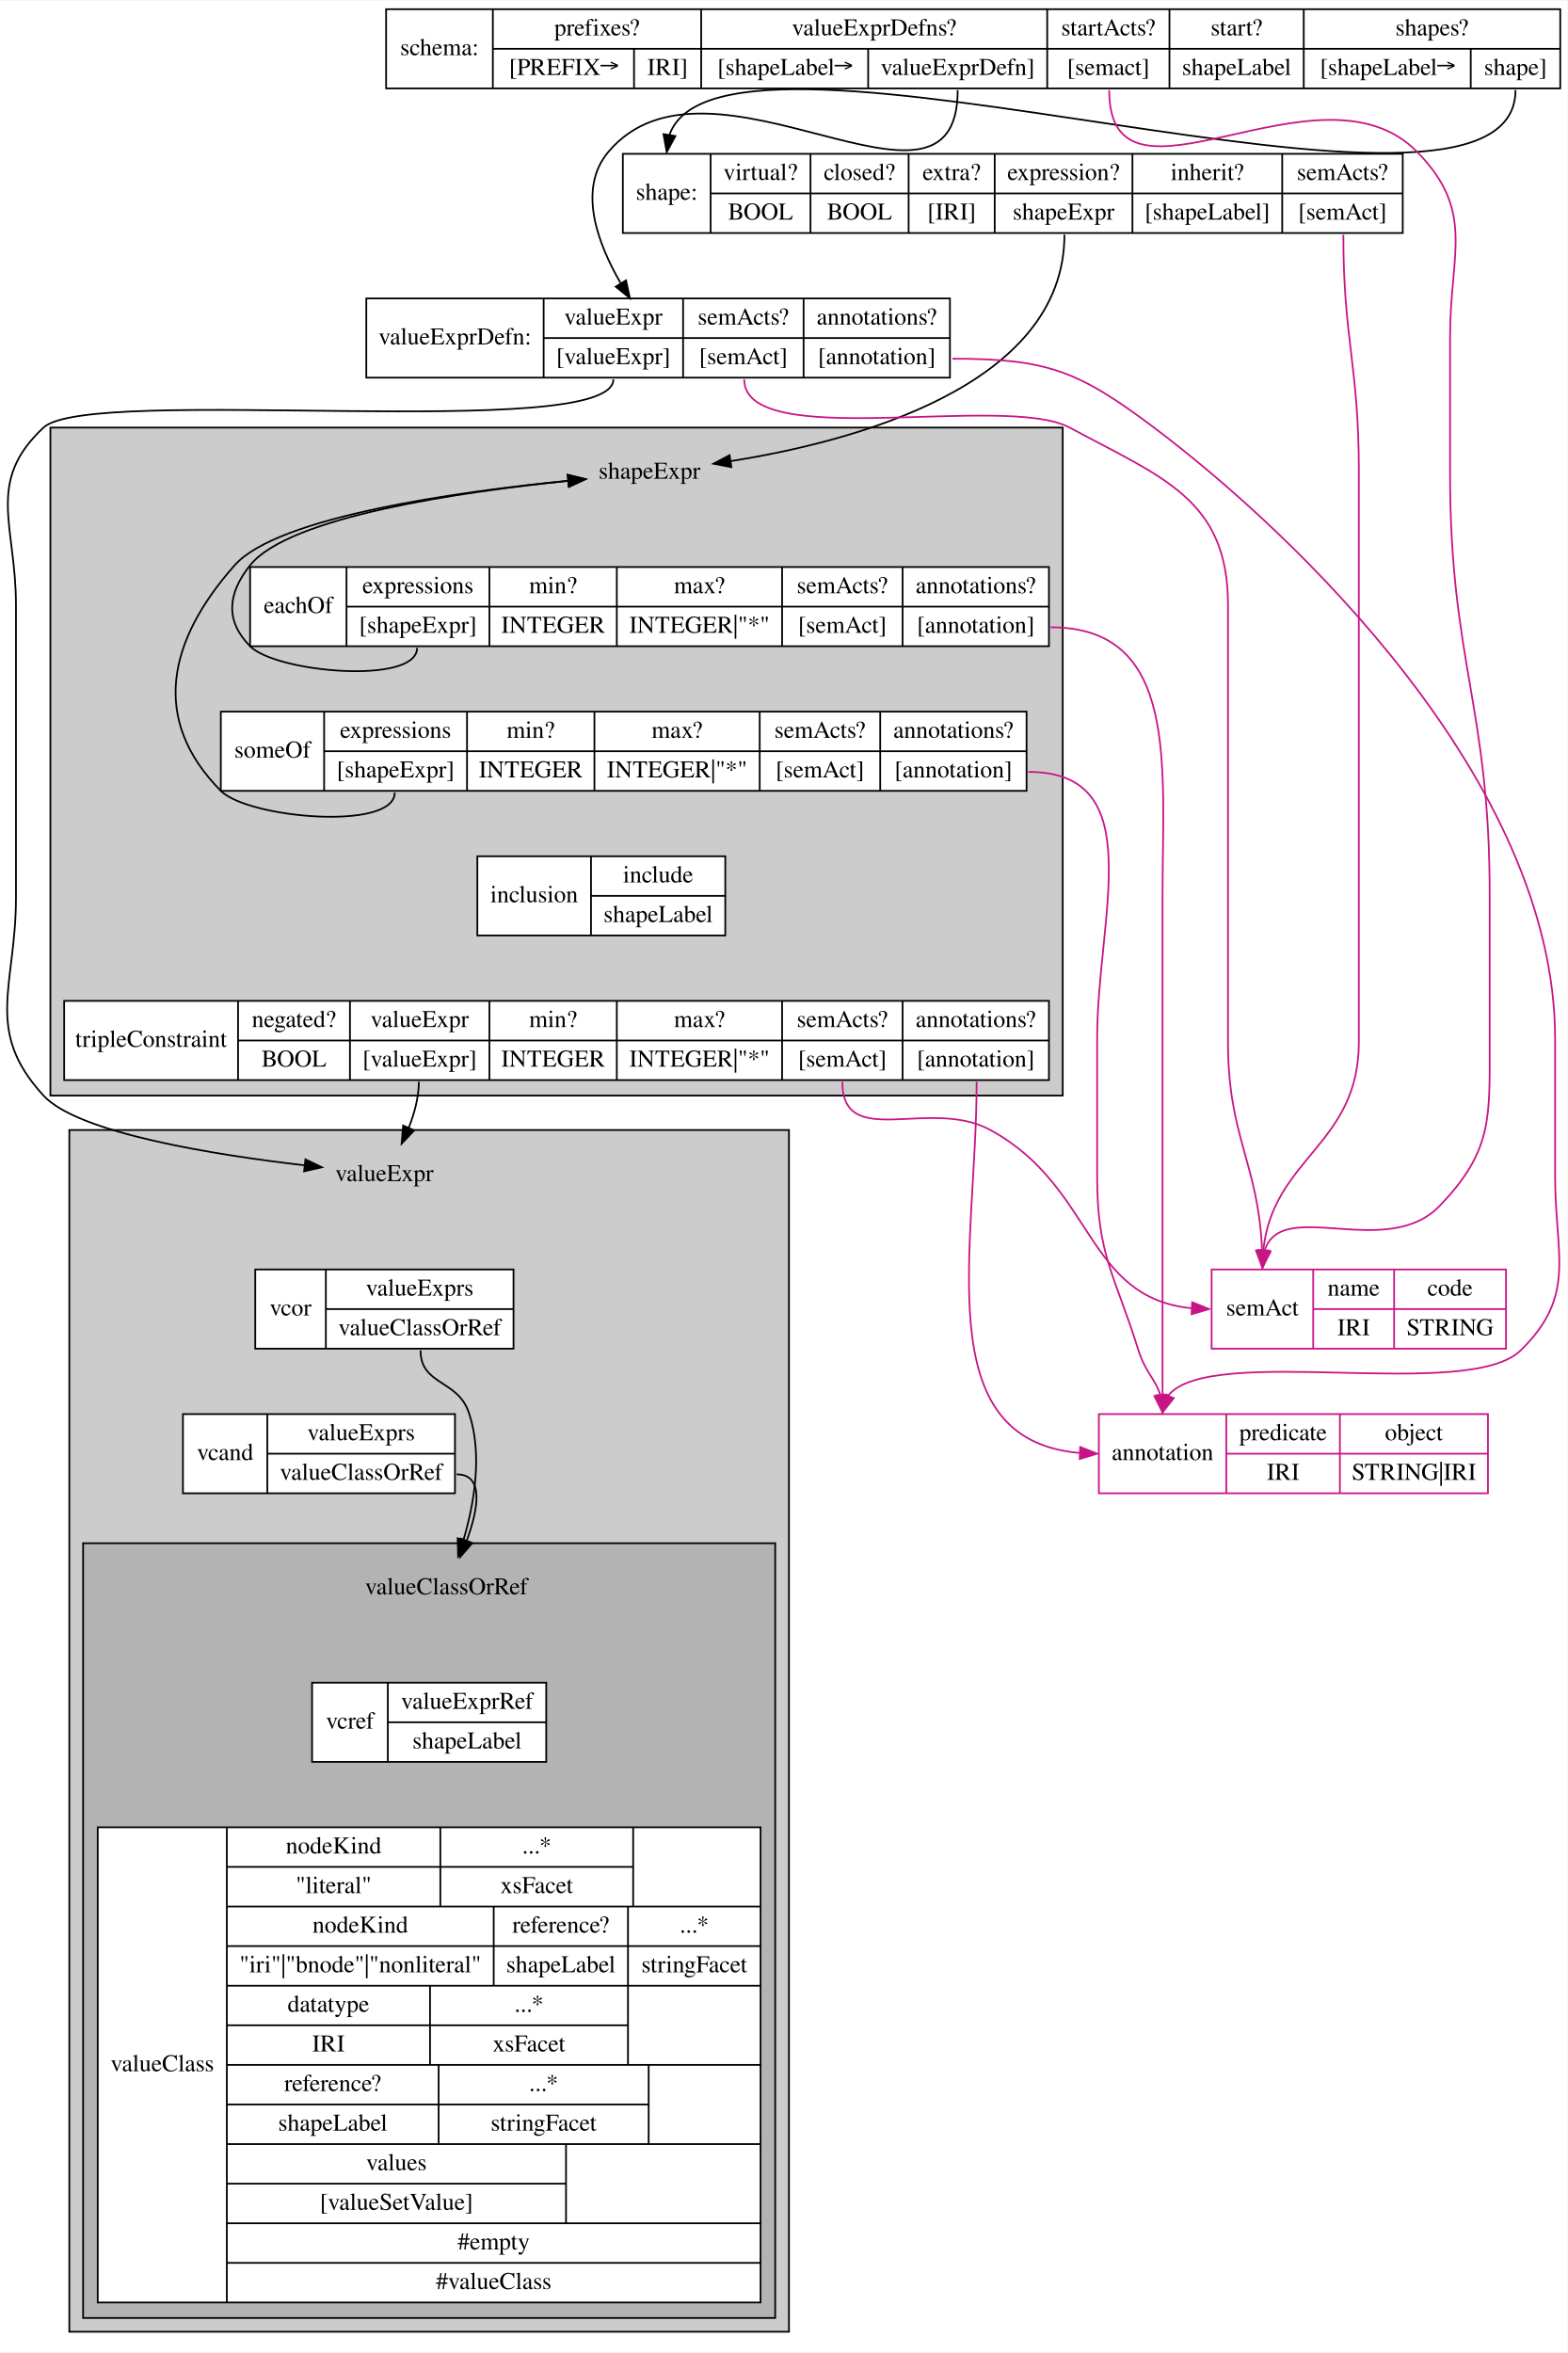
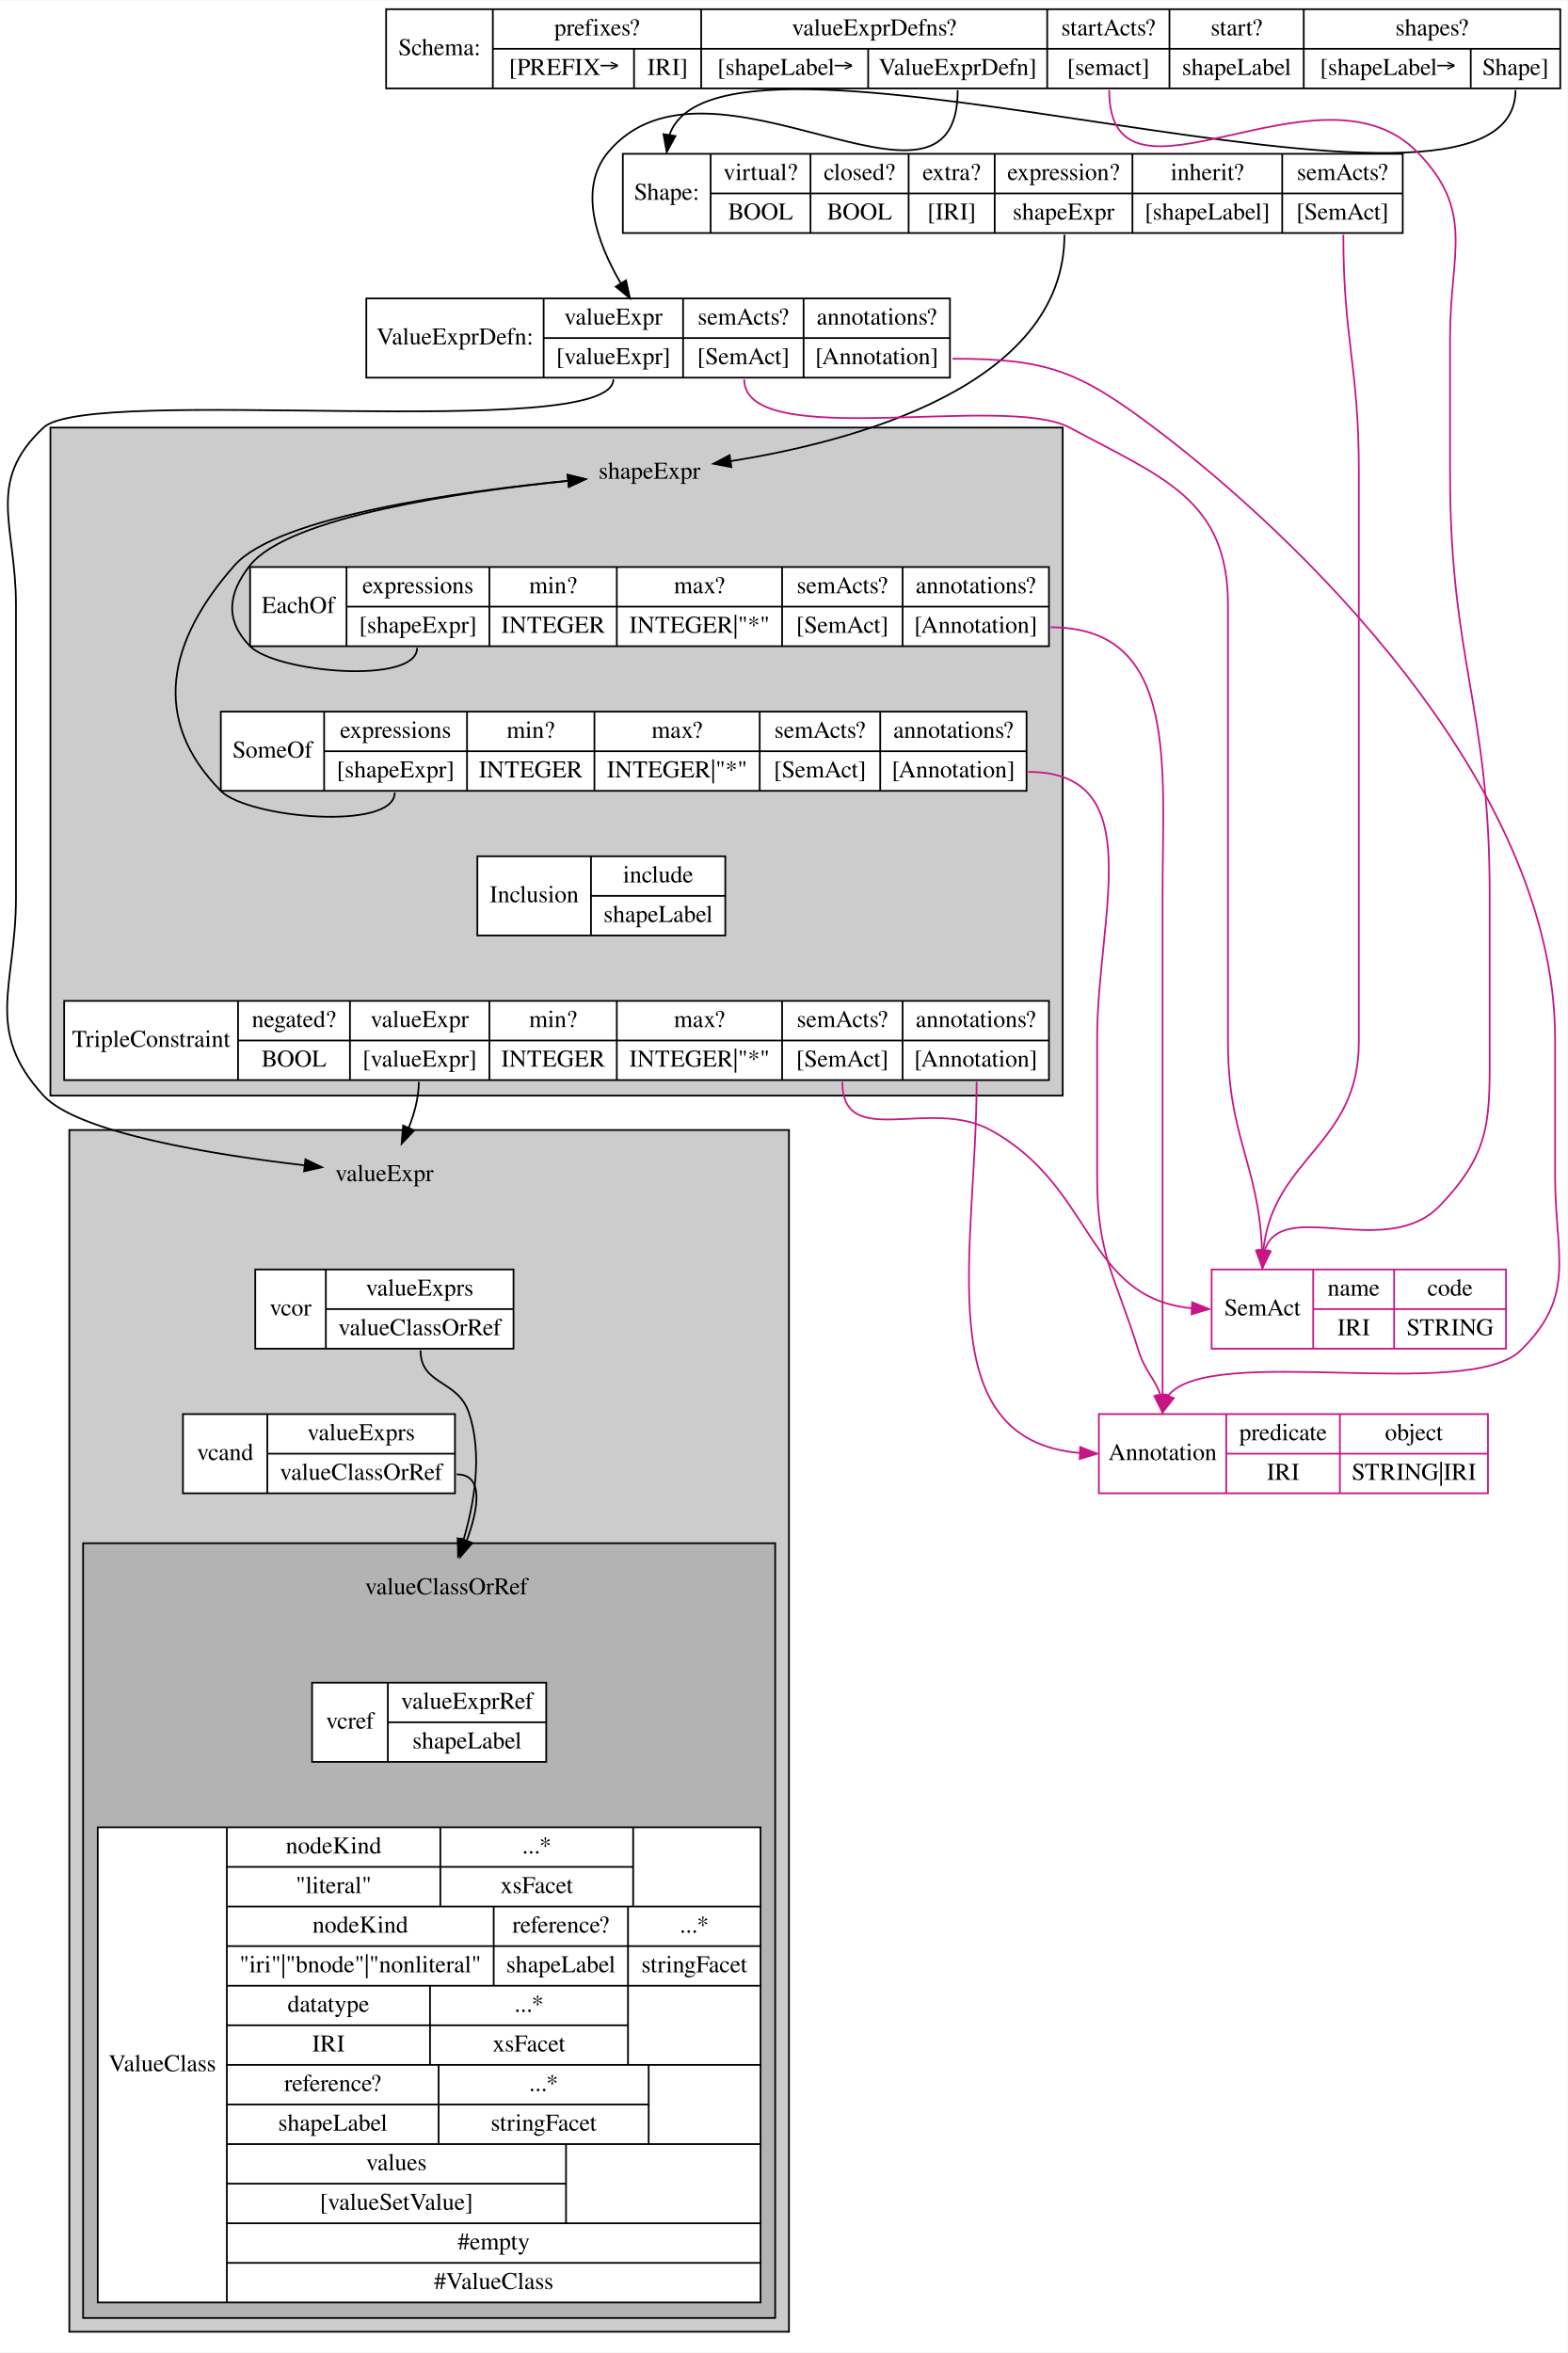
<svg xmlns="http://www.w3.org/2000/svg" width="910pt" height="1366pt" viewBox="0.00 0.00 910.46 1366.00">
  <g id="graph0" class="graph" transform="scale(1 1) rotate(0) translate(4 1362)">
    <polygon fill="white" stroke="none" points="-4,4 -4,-1362 906.456,-1362 906.456,4 -4,4" />
    <g id="clust1" class="cluster">
      <polygon fill="#cccccc" stroke="black" points="25.269,-726 25.269,-1114 613.269,-1114 613.269,-726 25.269,-726" />
    </g>
    <g id="clust2" class="cluster">
      <polygon fill="#cccccc" stroke="black" points="36.269,-8 36.269,-706 454.269,-706 454.269,-8 36.269,-8" />
    </g>
    <g id="clust3" class="cluster">
      <polygon fill="#b3b3b3" stroke="black" points="44.269,-16 44.269,-466 446.269,-466 446.269,-16 44.269,-16" />
    </g>
    <g id="node1" class="node">
      <polygon fill="none" stroke="black" points="220.269,-1311 220.269,-1357 902.269,-1357 902.269,-1311 220.269,-1311" />
-       <text text-anchor="middle" x="251.269" y="-1330.3" font-family="Times,serif" font-size="14.00">schema:</text>
+       <text text-anchor="middle" x="251.269" y="-1330.3" font-family="Times,serif" font-size="14.00">Schema:</text>
      <polyline fill="none" stroke="black" points="282.269,-1311 282.269,-1357 " />
      <text text-anchor="middle" x="342.769" y="-1341.8" font-family="Times,serif" font-size="14.00">prefixes?</text>
      <polyline fill="none" stroke="black" points="282.269,-1334 403.269,-1334 " />
      <text text-anchor="middle" x="323.269" y="-1318.8" font-family="Times,serif" font-size="14.00">[PREFIX→</text>
      <polyline fill="none" stroke="black" points="364.269,-1311 364.269,-1334 " />
      <text text-anchor="middle" x="383.769" y="-1318.8" font-family="Times,serif" font-size="14.00">IRI]</text>
      <polyline fill="none" stroke="black" points="403.269,-1311 403.269,-1357 " />
      <text text-anchor="middle" x="503.769" y="-1341.8" font-family="Times,serif" font-size="14.00">valueExprDefns?</text>
      <polyline fill="none" stroke="black" points="403.269,-1334 604.269,-1334 " />
      <text text-anchor="middle" x="451.769" y="-1318.8" font-family="Times,serif" font-size="14.00">[shapeLabel→</text>
      <polyline fill="none" stroke="black" points="500.269,-1311 500.269,-1334 " />
-       <text text-anchor="middle" x="552.269" y="-1318.8" font-family="Times,serif" font-size="14.00">valueExprDefn]</text>
+       <text text-anchor="middle" x="552.269" y="-1318.8" font-family="Times,serif" font-size="14.00">ValueExprDefn]</text>
      <polyline fill="none" stroke="black" points="604.269,-1311 604.269,-1357 " />
      <text text-anchor="middle" x="639.769" y="-1341.8" font-family="Times,serif" font-size="14.00">startActs?</text>
      <polyline fill="none" stroke="black" points="604.269,-1334 675.269,-1334 " />
      <text text-anchor="middle" x="639.769" y="-1318.8" font-family="Times,serif" font-size="14.00">[semact]</text>
      <polyline fill="none" stroke="black" points="675.269,-1311 675.269,-1357 " />
      <text text-anchor="middle" x="714.269" y="-1341.8" font-family="Times,serif" font-size="14.00">start?</text>
      <polyline fill="none" stroke="black" points="675.269,-1334 753.269,-1334 " />
      <text text-anchor="middle" x="714.269" y="-1318.8" font-family="Times,serif" font-size="14.00">shapeLabel</text>
      <polyline fill="none" stroke="black" points="753.269,-1311 753.269,-1357 " />
      <text text-anchor="middle" x="827.769" y="-1341.8" font-family="Times,serif" font-size="14.00">shapes?</text>
      <polyline fill="none" stroke="black" points="753.269,-1334 902.269,-1334 " />
      <text text-anchor="middle" x="801.769" y="-1318.8" font-family="Times,serif" font-size="14.00">[shapeLabel→</text>
      <polyline fill="none" stroke="black" points="850.269,-1311 850.269,-1334 " />
-       <text text-anchor="middle" x="876.269" y="-1318.8" font-family="Times,serif" font-size="14.00">shape]</text>
+       <text text-anchor="middle" x="876.269" y="-1318.8" font-family="Times,serif" font-size="14.00">Shape]</text>
    </g>
    <g id="node2" class="node">
      <polygon fill="none" stroke="black" points="357.769,-1227 357.769,-1273 810.769,-1273 810.769,-1227 357.769,-1227" />
-       <text text-anchor="middle" x="383.269" y="-1246.3" font-family="Times,serif" font-size="14.00">shape:</text>
+       <text text-anchor="middle" x="383.269" y="-1246.3" font-family="Times,serif" font-size="14.00">Shape:</text>
      <polyline fill="none" stroke="black" points="408.769,-1227 408.769,-1273 " />
      <text text-anchor="middle" x="437.769" y="-1257.8" font-family="Times,serif" font-size="14.00">virtual?</text>
      <polyline fill="none" stroke="black" points="408.769,-1250 466.769,-1250 " />
      <text text-anchor="middle" x="437.769" y="-1234.8" font-family="Times,serif" font-size="14.00">BOOL</text>
      <polyline fill="none" stroke="black" points="466.769,-1227 466.769,-1273 " />
      <text text-anchor="middle" x="495.269" y="-1257.8" font-family="Times,serif" font-size="14.00">closed?</text>
      <polyline fill="none" stroke="black" points="466.769,-1250 523.769,-1250 " />
      <text text-anchor="middle" x="495.269" y="-1234.8" font-family="Times,serif" font-size="14.00">BOOL</text>
      <polyline fill="none" stroke="black" points="523.769,-1227 523.769,-1273 " />
      <text text-anchor="middle" x="548.769" y="-1257.8" font-family="Times,serif" font-size="14.00">extra?</text>
      <polyline fill="none" stroke="black" points="523.769,-1250 573.769,-1250 " />
      <text text-anchor="middle" x="548.769" y="-1234.8" font-family="Times,serif" font-size="14.00">[IRI]</text>
      <polyline fill="none" stroke="black" points="573.769,-1227 573.769,-1273 " />
      <text text-anchor="middle" x="613.769" y="-1257.8" font-family="Times,serif" font-size="14.00">expression?</text>
      <polyline fill="none" stroke="black" points="573.769,-1250 653.769,-1250 " />
      <text text-anchor="middle" x="613.769" y="-1234.8" font-family="Times,serif" font-size="14.00">shapeExpr</text>
      <polyline fill="none" stroke="black" points="653.769,-1227 653.769,-1273 " />
      <text text-anchor="middle" x="697.269" y="-1257.8" font-family="Times,serif" font-size="14.00">inherit?</text>
      <polyline fill="none" stroke="black" points="653.769,-1250 740.769,-1250 " />
      <text text-anchor="middle" x="697.269" y="-1234.8" font-family="Times,serif" font-size="14.00">[shapeLabel]</text>
      <polyline fill="none" stroke="black" points="740.769,-1227 740.769,-1273 " />
      <text text-anchor="middle" x="775.769" y="-1257.8" font-family="Times,serif" font-size="14.00">semActs?</text>
      <polyline fill="none" stroke="black" points="740.769,-1250 810.769,-1250 " />
-       <text text-anchor="middle" x="775.769" y="-1234.8" font-family="Times,serif" font-size="14.00">[semAct]</text>
+       <text text-anchor="middle" x="775.769" y="-1234.8" font-family="Times,serif" font-size="14.00">[SemAct]</text>
    </g>
    <g id="edge11" class="edge">
      <path fill="none" stroke="none" d="M251.269,-1310C251.269,-1253.23 366.32,-1324.08 381.6,-1284.26" />
      <polygon fill="none" stroke="none" points="385.119,-1284.43 383.269,-1274 378.21,-1283.31 385.119,-1284.43" />
    </g>
    <g id="edge17" class="edge">
      <path fill="none" stroke="black" d="M876.269,-1310C876.269,-1203.8 415.464,-1371.97 384.864,-1283.99" />
      <polygon fill="black" stroke="black" points="388.301,-1283.32 383.269,-1274 381.389,-1284.43 388.301,-1283.32" />
    </g>
    <g id="node14" class="node">
      <polygon fill="none" stroke="black" points="208.769,-1143 208.769,-1189 547.769,-1189 547.769,-1143 208.769,-1143" />
-       <text text-anchor="middle" x="260.269" y="-1162.3" font-family="Times,serif" font-size="14.00">valueExprDefn:</text>
+       <text text-anchor="middle" x="260.269" y="-1162.3" font-family="Times,serif" font-size="14.00">ValueExprDefn:</text>
      <polyline fill="none" stroke="black" points="311.769,-1143 311.769,-1189 " />
      <text text-anchor="middle" x="352.269" y="-1173.8" font-family="Times,serif" font-size="14.00">valueExpr</text>
      <polyline fill="none" stroke="black" points="311.769,-1166 392.769,-1166 " />
      <text text-anchor="middle" x="352.269" y="-1150.8" font-family="Times,serif" font-size="14.00">[valueExpr]</text>
      <polyline fill="none" stroke="black" points="392.769,-1143 392.769,-1189 " />
      <text text-anchor="middle" x="427.769" y="-1173.8" font-family="Times,serif" font-size="14.00">semActs?</text>
      <polyline fill="none" stroke="black" points="392.769,-1166 462.769,-1166 " />
-       <text text-anchor="middle" x="427.769" y="-1150.8" font-family="Times,serif" font-size="14.00">[semAct]</text>
+       <text text-anchor="middle" x="427.769" y="-1150.8" font-family="Times,serif" font-size="14.00">[SemAct]</text>
      <polyline fill="none" stroke="black" points="462.769,-1143 462.769,-1189 " />
      <text text-anchor="middle" x="505.269" y="-1173.8" font-family="Times,serif" font-size="14.00">annotations?</text>
      <polyline fill="none" stroke="black" points="462.769,-1166 547.769,-1166 " />
-       <text text-anchor="middle" x="505.269" y="-1150.8" font-family="Times,serif" font-size="14.00">[annotation]</text>
+       <text text-anchor="middle" x="505.269" y="-1150.8" font-family="Times,serif" font-size="14.00">[Annotation]</text>
    </g>
    <g id="edge18" class="edge">
      <path fill="none" stroke="black" d="M552.269,-1310C552.269,-1218.37 408.133,-1344.22 349.269,-1274 331.368,-1252.65 342.991,-1221.22 356.468,-1197.95" />
      <polygon fill="black" stroke="black" points="359.619,-1199.51 361.869,-1189.15 353.653,-1195.84 359.619,-1199.51" />
    </g>
    <g id="node15" class="node" />
    <g id="edge23" class="edge">
      <path fill="none" stroke="none" d="M876.269,-1310C876.269,-1246.44 876.269,-1230.56 876.269,-1167 876.269,-1167 876.269,-1167 876.269,-1087 876.269,-927.81 835.711,-736.443 825.554,-691.015" />
      <polygon fill="none" stroke="none" points="828.943,-690.135 823.308,-681.163 822.119,-691.691 828.943,-690.135" />
    </g>
    <g id="node16" class="node">
      <polygon fill="none" stroke="mediumvioletred" points="699.769,-579 699.769,-625 870.769,-625 870.769,-579 699.769,-579" />
-       <text text-anchor="middle" x="729.269" y="-598.3" font-family="Times,serif" font-size="14.00">semAct</text>
+       <text text-anchor="middle" x="729.269" y="-598.3" font-family="Times,serif" font-size="14.00">SemAct</text>
      <polyline fill="none" stroke="mediumvioletred" points="758.769,-579 758.769,-625 " />
      <text text-anchor="middle" x="782.269" y="-609.8" font-family="Times,serif" font-size="14.00">name</text>
      <polyline fill="none" stroke="mediumvioletred" points="758.769,-602 805.769,-602 " />
      <text text-anchor="middle" x="782.269" y="-586.8" font-family="Times,serif" font-size="14.00">IRI</text>
      <polyline fill="none" stroke="mediumvioletred" points="805.769,-579 805.769,-625 " />
      <text text-anchor="middle" x="838.269" y="-609.8" font-family="Times,serif" font-size="14.00">code</text>
      <polyline fill="none" stroke="mediumvioletred" points="805.769,-602 870.769,-602 " />
      <text text-anchor="middle" x="838.269" y="-586.8" font-family="Times,serif" font-size="14.00">STRING</text>
    </g>
    <g id="edge28" class="edge">
      <path fill="none" stroke="mediumvioletred" d="M640.269,-1310C640.269,-1228.85 762.545,-1332.03 819.269,-1274 853.032,-1239.46 838.269,-1215.3 838.269,-1167 838.269,-1167 838.269,-1167 838.269,-1087 838.269,-978.075 861.269,-951.925 861.269,-843 861.269,-843 861.269,-843 861.269,-757 861.269,-712.854 862.855,-693.833 832.269,-662 801.427,-629.9 740.415,-667.261 730.612,-636.095" />
      <polygon fill="mediumvioletred" stroke="mediumvioletred" points="734.058,-635.451 729.269,-626 727.119,-636.374 734.058,-635.451" />
    </g>
    <g id="node3" class="node">
      <text text-anchor="middle" x="373.269" y="-1084.3" font-family="Times,serif" font-size="14.00">shapeExpr</text>
    </g>
    <g id="edge14" class="edge">
      <path fill="none" stroke="black" d="M614.269,-1226C614.269,-1137.7 490.476,-1105.6 420.336,-1094.49" />
      <polygon fill="black" stroke="black" points="420.806,-1091.03 410.397,-1093.01 419.768,-1097.95 420.806,-1091.03" />
    </g>
    <g id="edge12" class="edge">
      <path fill="none" stroke="none" d="M383.269,-1226C383.269,-1217.3 382.723,-1207.91 381.992,-1199.23" />
      <polygon fill="none" stroke="none" points="385.459,-1198.72 381.033,-1189.1 378.491,-1199.38 385.459,-1198.72" />
    </g>
    <g id="edge29" class="edge">
      <path fill="none" stroke="mediumvioletred" d="M776.269,-1226C776.269,-1164.98 785.269,-1150.02 785.269,-1089 785.269,-1089 785.269,-1089 785.269,-757 785.269,-697.268 735.433,-690.002 729.788,-636.213" />
      <polygon fill="mediumvioletred" stroke="mediumvioletred" points="733.272,-635.81 729.269,-626 726.281,-636.165 733.272,-635.81" />
    </g>
    <g id="node4" class="node">
      <polygon fill="white" stroke="black" points="141.269,-987 141.269,-1033 605.269,-1033 605.269,-987 141.269,-987" />
-       <text text-anchor="middle" x="169.269" y="-1006.3" font-family="Times,serif" font-size="14.00">eachOf</text>
+       <text text-anchor="middle" x="169.269" y="-1006.3" font-family="Times,serif" font-size="14.00">EachOf</text>
      <polyline fill="none" stroke="black" points="197.269,-987 197.269,-1033 " />
      <text text-anchor="middle" x="238.769" y="-1017.8" font-family="Times,serif" font-size="14.00">expressions</text>
      <polyline fill="none" stroke="black" points="197.269,-1010 280.269,-1010 " />
      <text text-anchor="middle" x="238.769" y="-994.8" font-family="Times,serif" font-size="14.00">[shapeExpr]</text>
      <polyline fill="none" stroke="black" points="280.269,-987 280.269,-1033 " />
      <text text-anchor="middle" x="317.269" y="-1017.8" font-family="Times,serif" font-size="14.00">min?</text>
      <polyline fill="none" stroke="black" points="280.269,-1010 354.269,-1010 " />
      <text text-anchor="middle" x="317.269" y="-994.8" font-family="Times,serif" font-size="14.00">INTEGER</text>
      <polyline fill="none" stroke="black" points="354.269,-987 354.269,-1033 " />
      <text text-anchor="middle" x="402.269" y="-1017.8" font-family="Times,serif" font-size="14.00">max?</text>
      <polyline fill="none" stroke="black" points="354.269,-1010 450.269,-1010 " />
      <text text-anchor="middle" x="402.269" y="-994.8" font-family="Times,serif" font-size="14.00">INTEGER|"*"</text>
      <polyline fill="none" stroke="black" points="450.269,-987 450.269,-1033 " />
      <text text-anchor="middle" x="485.269" y="-1017.8" font-family="Times,serif" font-size="14.00">semActs?</text>
      <polyline fill="none" stroke="black" points="450.269,-1010 520.269,-1010 " />
-       <text text-anchor="middle" x="485.269" y="-994.8" font-family="Times,serif" font-size="14.00">[semAct]</text>
+       <text text-anchor="middle" x="485.269" y="-994.8" font-family="Times,serif" font-size="14.00">[SemAct]</text>
      <polyline fill="none" stroke="black" points="520.269,-987 520.269,-1033 " />
      <text text-anchor="middle" x="562.769" y="-1017.8" font-family="Times,serif" font-size="14.00">annotations?</text>
      <polyline fill="none" stroke="black" points="520.269,-1010 605.269,-1010 " />
-       <text text-anchor="middle" x="562.769" y="-994.8" font-family="Times,serif" font-size="14.00">[annotation]</text>
+       <text text-anchor="middle" x="562.769" y="-994.8" font-family="Times,serif" font-size="14.00">[Annotation]</text>
    </g>
    <g id="edge1" class="edge">
      <path fill="none" stroke="none" d="M373.269,-1069.75C373.269,-1061.86 373.269,-1052.25 373.269,-1043.1" />
      <polygon fill="none" stroke="none" points="376.769,-1043.09 373.269,-1033.09 369.769,-1043.09 376.769,-1043.09" />
    </g>
    <g id="edge15" class="edge">
      <path fill="none" stroke="black" d="M238.269,-986C238.269,-964.443 156.433,-971.679 141.269,-987 126.575,-1001.85 128.247,-1017.67 141.269,-1034 163.913,-1062.4 264.894,-1076.79 325.922,-1083.02" />
      <polygon fill="black" stroke="black" points="325.795,-1086.52 336.09,-1084.02 326.481,-1079.56 325.795,-1086.52" />
    </g>
    <g id="node5" class="node">
      <polygon fill="white" stroke="black" points="124.269,-903 124.269,-949 592.269,-949 592.269,-903 124.269,-903" />
-       <text text-anchor="middle" x="154.269" y="-922.3" font-family="Times,serif" font-size="14.00">someOf</text>
+       <text text-anchor="middle" x="154.269" y="-922.3" font-family="Times,serif" font-size="14.00">SomeOf</text>
      <polyline fill="none" stroke="black" points="184.269,-903 184.269,-949 " />
      <text text-anchor="middle" x="225.769" y="-933.8" font-family="Times,serif" font-size="14.00">expressions</text>
      <polyline fill="none" stroke="black" points="184.269,-926 267.269,-926 " />
      <text text-anchor="middle" x="225.769" y="-910.8" font-family="Times,serif" font-size="14.00">[shapeExpr]</text>
      <polyline fill="none" stroke="black" points="267.269,-903 267.269,-949 " />
      <text text-anchor="middle" x="304.269" y="-933.8" font-family="Times,serif" font-size="14.00">min?</text>
      <polyline fill="none" stroke="black" points="267.269,-926 341.269,-926 " />
      <text text-anchor="middle" x="304.269" y="-910.8" font-family="Times,serif" font-size="14.00">INTEGER</text>
      <polyline fill="none" stroke="black" points="341.269,-903 341.269,-949 " />
      <text text-anchor="middle" x="389.269" y="-933.8" font-family="Times,serif" font-size="14.00">max?</text>
      <polyline fill="none" stroke="black" points="341.269,-926 437.269,-926 " />
      <text text-anchor="middle" x="389.269" y="-910.8" font-family="Times,serif" font-size="14.00">INTEGER|"*"</text>
      <polyline fill="none" stroke="black" points="437.269,-903 437.269,-949 " />
      <text text-anchor="middle" x="472.269" y="-933.8" font-family="Times,serif" font-size="14.00">semActs?</text>
      <polyline fill="none" stroke="black" points="437.269,-926 507.269,-926 " />
-       <text text-anchor="middle" x="472.269" y="-910.8" font-family="Times,serif" font-size="14.00">[semAct]</text>
+       <text text-anchor="middle" x="472.269" y="-910.8" font-family="Times,serif" font-size="14.00">[SemAct]</text>
      <polyline fill="none" stroke="black" points="507.269,-903 507.269,-949 " />
      <text text-anchor="middle" x="549.769" y="-933.8" font-family="Times,serif" font-size="14.00">annotations?</text>
      <polyline fill="none" stroke="black" points="507.269,-926 592.269,-926 " />
-       <text text-anchor="middle" x="549.769" y="-910.8" font-family="Times,serif" font-size="14.00">[annotation]</text>
+       <text text-anchor="middle" x="549.769" y="-910.8" font-family="Times,serif" font-size="14.00">[Annotation]</text>
    </g>
    <g id="edge2" class="edge">
      <path fill="none" stroke="none" d="M369.171,-986.593C367.62,-978.118 365.824,-968.297 364.142,-959.104" />
      <polygon fill="none" stroke="none" points="367.554,-958.303 362.311,-949.096 360.668,-959.562 367.554,-958.303" />
    </g>
    <g id="node17" class="node">
      <polygon fill="none" stroke="mediumvioletred" points="634.269,-495 634.269,-541 860.269,-541 860.269,-495 634.269,-495" />
-       <text text-anchor="middle" x="671.269" y="-514.3" font-family="Times,serif" font-size="14.00">annotation</text>
+       <text text-anchor="middle" x="671.269" y="-514.3" font-family="Times,serif" font-size="14.00">Annotation</text>
      <polyline fill="none" stroke="mediumvioletred" points="708.269,-495 708.269,-541 " />
      <text text-anchor="middle" x="741.269" y="-525.8" font-family="Times,serif" font-size="14.00">predicate</text>
      <polyline fill="none" stroke="mediumvioletred" points="708.269,-518 774.269,-518 " />
      <text text-anchor="middle" x="741.269" y="-502.8" font-family="Times,serif" font-size="14.00">IRI</text>
      <polyline fill="none" stroke="mediumvioletred" points="774.269,-495 774.269,-541 " />
      <text text-anchor="middle" x="817.269" y="-525.8" font-family="Times,serif" font-size="14.00">object</text>
      <polyline fill="none" stroke="mediumvioletred" points="774.269,-518 860.269,-518 " />
      <text text-anchor="middle" x="817.269" y="-502.8" font-family="Times,serif" font-size="14.00">STRING|IRI</text>
    </g>
    <g id="edge32" class="edge">
      <path fill="none" stroke="mediumvioletred" d="M606.269,-998C680.97,-998 671.269,-917.701 671.269,-843 671.269,-843 671.269,-843 671.269,-679 671.269,-621.679 671.269,-604.83 671.269,-552.251" />
      <polygon fill="mediumvioletred" stroke="mediumvioletred" points="674.769,-552 671.269,-542 667.769,-552 674.769,-552" />
    </g>
    <g id="edge16" class="edge">
      <path fill="none" stroke="black" d="M225.269,-902C225.269,-879.554 140.062,-887.05 124.269,-903 83.228,-944.45 93.604,-990.326 132.269,-1034 157.421,-1062.41 263.154,-1076.88 325.91,-1083.1" />
      <polygon fill="black" stroke="black" points="325.682,-1086.59 335.97,-1084.06 326.349,-1079.62 325.682,-1086.59" />
    </g>
    <g id="node6" class="node">
      <polygon fill="white" stroke="black" points="273.269,-819 273.269,-865 417.269,-865 417.269,-819 273.269,-819" />
-       <text text-anchor="middle" x="306.269" y="-838.3" font-family="Times,serif" font-size="14.00">inclusion</text>
+       <text text-anchor="middle" x="306.269" y="-838.3" font-family="Times,serif" font-size="14.00">Inclusion</text>
      <polyline fill="none" stroke="black" points="339.269,-819 339.269,-865 " />
      <text text-anchor="middle" x="378.269" y="-849.8" font-family="Times,serif" font-size="14.00">include</text>
      <polyline fill="none" stroke="black" points="339.269,-842 417.269,-842 " />
      <text text-anchor="middle" x="378.269" y="-826.8" font-family="Times,serif" font-size="14.00">shapeLabel</text>
    </g>
    <g id="edge3" class="edge">
      <path fill="none" stroke="none" d="M354.717,-902.593C353.373,-894.118 351.817,-884.297 350.359,-875.104" />
      <polygon fill="none" stroke="none" points="353.795,-874.424 348.772,-865.096 346.881,-875.521 353.795,-874.424" />
    </g>
    <g id="edge33" class="edge">
      <path fill="none" stroke="mediumvioletred" d="M593.269,-914C664.415,-914 633.269,-830.146 633.269,-759 633.269,-759 633.269,-759 633.269,-679 633.269,-632.861 643.542,-622.049 657.269,-578 661.18,-565.451 667.309,-561.079 669.967,-552.013" />
      <polygon fill="mediumvioletred" stroke="mediumvioletred" points="673.45,-552.368 671.269,-542 666.509,-551.465 673.45,-552.368" />
    </g>
    <g id="node7" class="node">
      <polygon fill="white" stroke="black" points="33.269,-735 33.269,-781 605.269,-781 605.269,-735 33.269,-735" />
-       <text text-anchor="middle" x="83.769" y="-754.3" font-family="Times,serif" font-size="14.00">tripleConstraint</text>
+       <text text-anchor="middle" x="83.769" y="-754.3" font-family="Times,serif" font-size="14.00">TripleConstraint</text>
      <polyline fill="none" stroke="black" points="134.269,-735 134.269,-781 " />
      <text text-anchor="middle" x="166.769" y="-765.8" font-family="Times,serif" font-size="14.00">negated?</text>
      <polyline fill="none" stroke="black" points="134.269,-758 199.269,-758 " />
      <text text-anchor="middle" x="166.769" y="-742.8" font-family="Times,serif" font-size="14.00">BOOL</text>
      <polyline fill="none" stroke="black" points="199.269,-735 199.269,-781 " />
      <text text-anchor="middle" x="239.769" y="-765.8" font-family="Times,serif" font-size="14.00">valueExpr</text>
      <polyline fill="none" stroke="black" points="199.269,-758 280.269,-758 " />
      <text text-anchor="middle" x="239.769" y="-742.8" font-family="Times,serif" font-size="14.00">[valueExpr]</text>
      <polyline fill="none" stroke="black" points="280.269,-735 280.269,-781 " />
      <text text-anchor="middle" x="317.269" y="-765.8" font-family="Times,serif" font-size="14.00">min?</text>
      <polyline fill="none" stroke="black" points="280.269,-758 354.269,-758 " />
      <text text-anchor="middle" x="317.269" y="-742.8" font-family="Times,serif" font-size="14.00">INTEGER</text>
      <polyline fill="none" stroke="black" points="354.269,-735 354.269,-781 " />
      <text text-anchor="middle" x="402.269" y="-765.8" font-family="Times,serif" font-size="14.00">max?</text>
      <polyline fill="none" stroke="black" points="354.269,-758 450.269,-758 " />
      <text text-anchor="middle" x="402.269" y="-742.8" font-family="Times,serif" font-size="14.00">INTEGER|"*"</text>
      <polyline fill="none" stroke="black" points="450.269,-735 450.269,-781 " />
      <text text-anchor="middle" x="485.269" y="-765.8" font-family="Times,serif" font-size="14.00">semActs?</text>
      <polyline fill="none" stroke="black" points="450.269,-758 520.269,-758 " />
-       <text text-anchor="middle" x="485.269" y="-742.8" font-family="Times,serif" font-size="14.00">[semAct]</text>
+       <text text-anchor="middle" x="485.269" y="-742.8" font-family="Times,serif" font-size="14.00">[SemAct]</text>
      <polyline fill="none" stroke="black" points="520.269,-735 520.269,-781 " />
      <text text-anchor="middle" x="562.769" y="-765.8" font-family="Times,serif" font-size="14.00">annotations?</text>
      <polyline fill="none" stroke="black" points="520.269,-758 605.269,-758 " />
-       <text text-anchor="middle" x="562.769" y="-742.8" font-family="Times,serif" font-size="14.00">[annotation]</text>
+       <text text-anchor="middle" x="562.769" y="-742.8" font-family="Times,serif" font-size="14.00">[Annotation]</text>
    </g>
    <g id="edge4" class="edge">
      <path fill="none" stroke="none" d="M338.165,-818.593C335.449,-810.027 332.297,-800.086 329.355,-790.808" />
      <polygon fill="none" stroke="none" points="332.634,-789.57 326.275,-781.096 325.962,-791.686 332.634,-789.57" />
    </g>
    <g id="node8" class="node">
      <text text-anchor="middle" x="219.269" y="-676.3" font-family="Times,serif" font-size="14.00">valueExpr</text>
    </g>
    <g id="edge20" class="edge">
      <path fill="none" stroke="black" d="M239.269,-734C239.269,-724.952 236.686,-715.562 233.377,-707.245" />
      <polygon fill="black" stroke="black" points="236.546,-705.759 229.269,-698.059 230.156,-708.616 236.546,-705.759" />
    </g>
    <g id="edge26" class="edge">
      <path fill="none" stroke="none" d="M606.269,-746C690.276,-746 785.175,-700.744 814.3,-685.757" />
      <polygon fill="none" stroke="none" points="815.988,-688.823 823.185,-681.047 812.71,-682.638 815.988,-688.823" />
    </g>
    <g id="edge30" class="edge">
      <path fill="none" stroke="mediumvioletred" d="M485.269,-734C485.269,-693.803 536.002,-725.288 571.269,-706 632.152,-672.703 626.111,-608.657 688.157,-602.481" />
      <polygon fill="mediumvioletred" stroke="mediumvioletred" points="688.447,-605.972 698.269,-602 688.114,-598.98 688.447,-605.972" />
    </g>
    <g id="edge34" class="edge">
      <path fill="none" stroke="mediumvioletred" d="M563.269,-734C563.269,-636.632 534.49,-526.074 623.108,-518.421" />
      <polygon fill="mediumvioletred" stroke="mediumvioletred" points="623.423,-521.911 633.269,-518 623.133,-514.917 623.423,-521.911" />
    </g>
    <g id="node12" class="node">
      <polygon fill="white" stroke="black" points="144.269,-579 144.269,-625 294.269,-625 294.269,-579 144.269,-579" />
      <text text-anchor="middle" x="164.769" y="-598.3" font-family="Times,serif" font-size="14.00">vcor</text>
      <polyline fill="none" stroke="black" points="185.269,-579 185.269,-625 " />
      <text text-anchor="middle" x="239.769" y="-609.8" font-family="Times,serif" font-size="14.00">valueExprs</text>
      <polyline fill="none" stroke="black" points="185.269,-602 294.269,-602 " />
      <text text-anchor="middle" x="239.769" y="-586.8" font-family="Times,serif" font-size="14.00">valueClassOrRef</text>
    </g>
    <g id="edge7" class="edge">
      <path fill="none" stroke="none" d="M219.269,-661.754C219.269,-653.863 219.269,-644.249 219.269,-635.102" />
      <polygon fill="none" stroke="none" points="222.769,-635.091 219.269,-625.091 215.769,-635.091 222.769,-635.091" />
    </g>
    <g id="node9" class="node">
      <text text-anchor="middle" x="255.269" y="-436.3" font-family="Times,serif" font-size="14.00">valueClassOrRef</text>
    </g>
    <g id="node11" class="node">
      <polygon fill="white" stroke="black" points="177.269,-339 177.269,-385 313.269,-385 313.269,-339 177.269,-339" />
      <text text-anchor="middle" x="199.269" y="-358.3" font-family="Times,serif" font-size="14.00">vcref</text>
      <polyline fill="none" stroke="black" points="221.269,-339 221.269,-385 " />
      <text text-anchor="middle" x="267.269" y="-369.8" font-family="Times,serif" font-size="14.00">valueExprRef</text>
      <polyline fill="none" stroke="black" points="221.269,-362 313.269,-362 " />
      <text text-anchor="middle" x="267.269" y="-346.8" font-family="Times,serif" font-size="14.00">shapeLabel</text>
    </g>
    <g id="edge5" class="edge">
      <path fill="none" stroke="none" d="M253,-421.754C251.962,-413.863 250.697,-404.249 249.493,-395.102" />
      <polygon fill="none" stroke="none" points="252.951,-394.549 248.176,-385.091 246.011,-395.462 252.951,-394.549" />
    </g>
    <g id="node10" class="node">
      <polygon fill="white" stroke="black" points="52.769,-25 52.769,-301 437.769,-301 437.769,-25 52.769,-25" />
-       <text text-anchor="middle" x="90.269" y="-159.3" font-family="Times,serif" font-size="14.00">valueClass</text>
+       <text text-anchor="middle" x="90.269" y="-159.3" font-family="Times,serif" font-size="14.00">ValueClass</text>
      <polyline fill="none" stroke="black" points="127.769,-25 127.769,-301 " />
      <text text-anchor="middle" x="189.769" y="-285.8" font-family="Times,serif" font-size="14.00">nodeKind</text>
      <polyline fill="none" stroke="black" points="127.769,-278 251.769,-278 " />
      <text text-anchor="middle" x="189.769" y="-262.8" font-family="Times,serif" font-size="14.00">"literal"</text>
      <polyline fill="none" stroke="black" points="251.769,-255 251.769,-301 " />
      <text text-anchor="middle" x="307.769" y="-285.8" font-family="Times,serif" font-size="14.00">...*</text>
      <polyline fill="none" stroke="black" points="251.769,-278 363.769,-278 " />
      <text text-anchor="middle" x="307.769" y="-262.8" font-family="Times,serif" font-size="14.00">xsFacet</text>
      <polyline fill="none" stroke="black" points="363.769,-255 363.769,-301 " />
      <text text-anchor="middle" x="400.769" y="-274.3" font-family="Times,serif" font-size="14.00"> </text>
      <polyline fill="none" stroke="black" points="127.769,-255 437.769,-255 " />
      <text text-anchor="middle" x="205.269" y="-239.8" font-family="Times,serif" font-size="14.00">nodeKind</text>
      <polyline fill="none" stroke="black" points="127.769,-232 282.769,-232 " />
      <text text-anchor="middle" x="205.269" y="-216.8" font-family="Times,serif" font-size="14.00">"iri"|"bnode"|"nonliteral"</text>
      <polyline fill="none" stroke="black" points="282.769,-209 282.769,-255 " />
      <text text-anchor="middle" x="321.769" y="-239.8" font-family="Times,serif" font-size="14.00">reference?</text>
      <polyline fill="none" stroke="black" points="282.769,-232 360.769,-232 " />
      <text text-anchor="middle" x="321.769" y="-216.8" font-family="Times,serif" font-size="14.00">shapeLabel</text>
      <polyline fill="none" stroke="black" points="360.769,-209 360.769,-255 " />
      <text text-anchor="middle" x="399.269" y="-239.8" font-family="Times,serif" font-size="14.00">...*</text>
      <polyline fill="none" stroke="black" points="360.769,-232 437.769,-232 " />
      <text text-anchor="middle" x="399.269" y="-216.8" font-family="Times,serif" font-size="14.00">stringFacet</text>
      <polyline fill="none" stroke="black" points="127.769,-209 437.769,-209 " />
      <text text-anchor="middle" x="186.769" y="-193.8" font-family="Times,serif" font-size="14.00">datatype</text>
      <polyline fill="none" stroke="black" points="127.769,-186 245.769,-186 " />
      <text text-anchor="middle" x="186.769" y="-170.8" font-family="Times,serif" font-size="14.00">IRI</text>
      <polyline fill="none" stroke="black" points="245.769,-163 245.769,-209 " />
      <text text-anchor="middle" x="303.269" y="-193.8" font-family="Times,serif" font-size="14.00">...*</text>
      <polyline fill="none" stroke="black" points="245.769,-186 360.769,-186 " />
      <text text-anchor="middle" x="303.269" y="-170.8" font-family="Times,serif" font-size="14.00">xsFacet</text>
      <polyline fill="none" stroke="black" points="360.769,-163 360.769,-209 " />
      <text text-anchor="middle" x="399.269" y="-182.3" font-family="Times,serif" font-size="14.00"> </text>
      <polyline fill="none" stroke="black" points="127.769,-163 437.769,-163 " />
      <text text-anchor="middle" x="189.269" y="-147.8" font-family="Times,serif" font-size="14.00">reference?</text>
      <polyline fill="none" stroke="black" points="127.769,-140 250.769,-140 " />
      <text text-anchor="middle" x="189.269" y="-124.8" font-family="Times,serif" font-size="14.00">shapeLabel</text>
      <polyline fill="none" stroke="black" points="250.769,-117 250.769,-163 " />
      <text text-anchor="middle" x="311.769" y="-147.8" font-family="Times,serif" font-size="14.00">...*</text>
      <polyline fill="none" stroke="black" points="250.769,-140 372.769,-140 " />
      <text text-anchor="middle" x="311.769" y="-124.8" font-family="Times,serif" font-size="14.00">stringFacet</text>
      <polyline fill="none" stroke="black" points="372.769,-117 372.769,-163 " />
      <text text-anchor="middle" x="405.269" y="-136.3" font-family="Times,serif" font-size="14.00"> </text>
      <polyline fill="none" stroke="black" points="127.769,-117 437.769,-117 " />
      <text text-anchor="middle" x="226.269" y="-101.8" font-family="Times,serif" font-size="14.00">values</text>
      <polyline fill="none" stroke="black" points="127.769,-94 324.769,-94 " />
      <text text-anchor="middle" x="226.269" y="-78.8" font-family="Times,serif" font-size="14.00">[valueSetValue]</text>
      <polyline fill="none" stroke="black" points="324.769,-71 324.769,-117 " />
      <text text-anchor="middle" x="381.269" y="-90.3" font-family="Times,serif" font-size="14.00"> </text>
      <polyline fill="none" stroke="black" points="127.769,-71 437.769,-71 " />
      <text text-anchor="middle" x="282.769" y="-55.8" font-family="Times,serif" font-size="14.00">#empty      </text>
      <polyline fill="none" stroke="black" points="127.769,-48 437.769,-48 " />
-       <text text-anchor="middle" x="282.769" y="-32.8" font-family="Times,serif" font-size="14.00">#valueClass</text>
+       <text text-anchor="middle" x="282.769" y="-32.8" font-family="Times,serif" font-size="14.00">#ValueClass</text>
    </g>
    <g id="edge6" class="edge">
      <path fill="none" stroke="none" d="M240.806,-338.785C240.187,-331.083 239.693,-321.778 239.325,-311.521" />
      <polygon fill="none" stroke="none" points="242.82,-311.303 239.011,-301.416 235.824,-311.52 242.82,-311.303" />
    </g>
    <g id="edge10" class="edge">
      <path fill="none" stroke="none" d="M249.733,-338.785C250.352,-331.083 250.846,-321.778 251.213,-311.521" />
      <polygon fill="none" stroke="none" points="254.715,-311.52 251.527,-301.416 247.718,-311.303 254.715,-311.52" />
    </g>
    <g id="edge21" class="edge">
      <path fill="none" stroke="black" d="M240.269,-578C240.269,-557.73 261.691,-561.173 268.269,-542 276.564,-517.824 271.344,-488.742 265.228,-468.006" />
      <polygon fill="black" stroke="black" points="268.495,-466.731 262.113,-458.274 261.829,-468.865 268.495,-466.731" />
    </g>
    <g id="node13" class="node">
      <polygon fill="white" stroke="black" points="102.269,-495 102.269,-541 260.269,-541 260.269,-495 102.269,-495" />
      <text text-anchor="middle" x="126.769" y="-514.3" font-family="Times,serif" font-size="14.00">vcand</text>
      <polyline fill="none" stroke="black" points="151.269,-495 151.269,-541 " />
      <text text-anchor="middle" x="205.769" y="-525.8" font-family="Times,serif" font-size="14.00">valueExprs</text>
      <polyline fill="none" stroke="black" points="151.269,-518 260.269,-518 " />
      <text text-anchor="middle" x="205.769" y="-502.8" font-family="Times,serif" font-size="14.00">valueClassOrRef</text>
    </g>
    <g id="edge8" class="edge">
      <path fill="none" stroke="none" d="M208.886,-578.593C204.831,-569.844 200.113,-559.662 195.735,-550.216" />
      <polygon fill="none" stroke="none" points="198.889,-548.697 191.509,-541.096 192.538,-551.641 198.889,-548.697" />
    </g>
    <g id="edge22" class="edge">
      <path fill="none" stroke="black" d="M261.269,-506C277.525,-506 273.681,-485.594 267.157,-467.649" />
      <polygon fill="black" stroke="black" points="270.304,-466.088 263.368,-458.078 263.795,-468.664 270.304,-466.088" />
    </g>
    <g id="edge9" class="edge">
      <path fill="none" stroke="none" d="M180.111,-494.875C179.914,-474.953 181.76,-445.309 192.269,-422 197.084,-411.321 204.553,-401.223 212.379,-392.501" />
      <polygon fill="none" stroke="none" points="214.951,-394.874 219.291,-385.209 209.871,-390.058 214.951,-394.874" />
    </g>
    <g id="edge13" class="edge">
      <path fill="none" stroke="none" d="M376.796,-1142.61C376.262,-1134.48 375.651,-1125.2 375.09,-1116.67" />
      <polygon fill="none" stroke="none" points="378.564,-1116.16 374.415,-1106.41 371.579,-1116.62 378.564,-1116.16" />
    </g>
    <g id="edge19" class="edge">
      <path fill="none" stroke="black" d="M352.269,-1142C352.269,-1105.09 48.262,-1139.17 21.269,-1114 -12.61,-1082.4 5.269,-1057.33 5.269,-1011 5.269,-1011 5.269,-1011 5.269,-841 5.269,-789.397 -13.632,-764.011 21.269,-726 41.386,-704.091 121.016,-691.513 172.959,-685.484" />
      <polygon fill="black" stroke="black" points="173.404,-688.956 182.952,-684.364 172.625,-681.999 173.404,-688.956" />
    </g>
    <g id="edge27" class="edge">
      <path fill="none" stroke="mediumvioletred" d="M428.269,-1142C428.269,-1099.54 579.895,-1134.15 617.269,-1114 671.299,-1084.87 709.269,-1072.38 709.269,-1011 709.269,-1011 709.269,-1011 709.269,-757 709.269,-701.669 726.921,-686.664 729.058,-636.216" />
      <polygon fill="mediumvioletred" stroke="mediumvioletred" points="732.562,-636.07 729.269,-626 725.563,-635.926 732.562,-636.07" />
    </g>
    <g id="edge31" class="edge">
      <path fill="none" stroke="mediumvioletred" d="M549.269,-1154C604.224,-1154 622.346,-1147.03 666.269,-1114 746.806,-1053.44 899.269,-909.035 899.269,-759 899.269,-759 899.269,-759 899.269,-679 899.269,-633.239 912.015,-609.965 879.269,-578 848.456,-547.92 698.939,-582.258 674.617,-551.808" />
      <polygon fill="mediumvioletred" stroke="mediumvioletred" points="677.812,-550.333 671.269,-542 671.187,-552.595 677.812,-550.333" />
    </g>
    <g id="edge24" class="edge">
      <path fill="none" stroke="none" d="M823.373,-678.932C825.505,-677.525 859.797,-654.57 871.269,-626 875.277,-616.02 881.576,-603.2 880.424,-595.861" />
      <polygon fill="none" stroke="none" points="882.432,-592.994 872.269,-590 878.347,-598.678 882.432,-592.994" />
    </g>
    <g id="edge25" class="edge">
      <path fill="none" stroke="none" d="M838.269,-578C838.269,-565.223 831.875,-555.074 822.477,-547.058" />
      <polygon fill="none" stroke="none" points="824.487,-544.191 814.36,-541.077 820.334,-549.827 824.487,-544.191" />
    </g>
  </g>
</svg>
